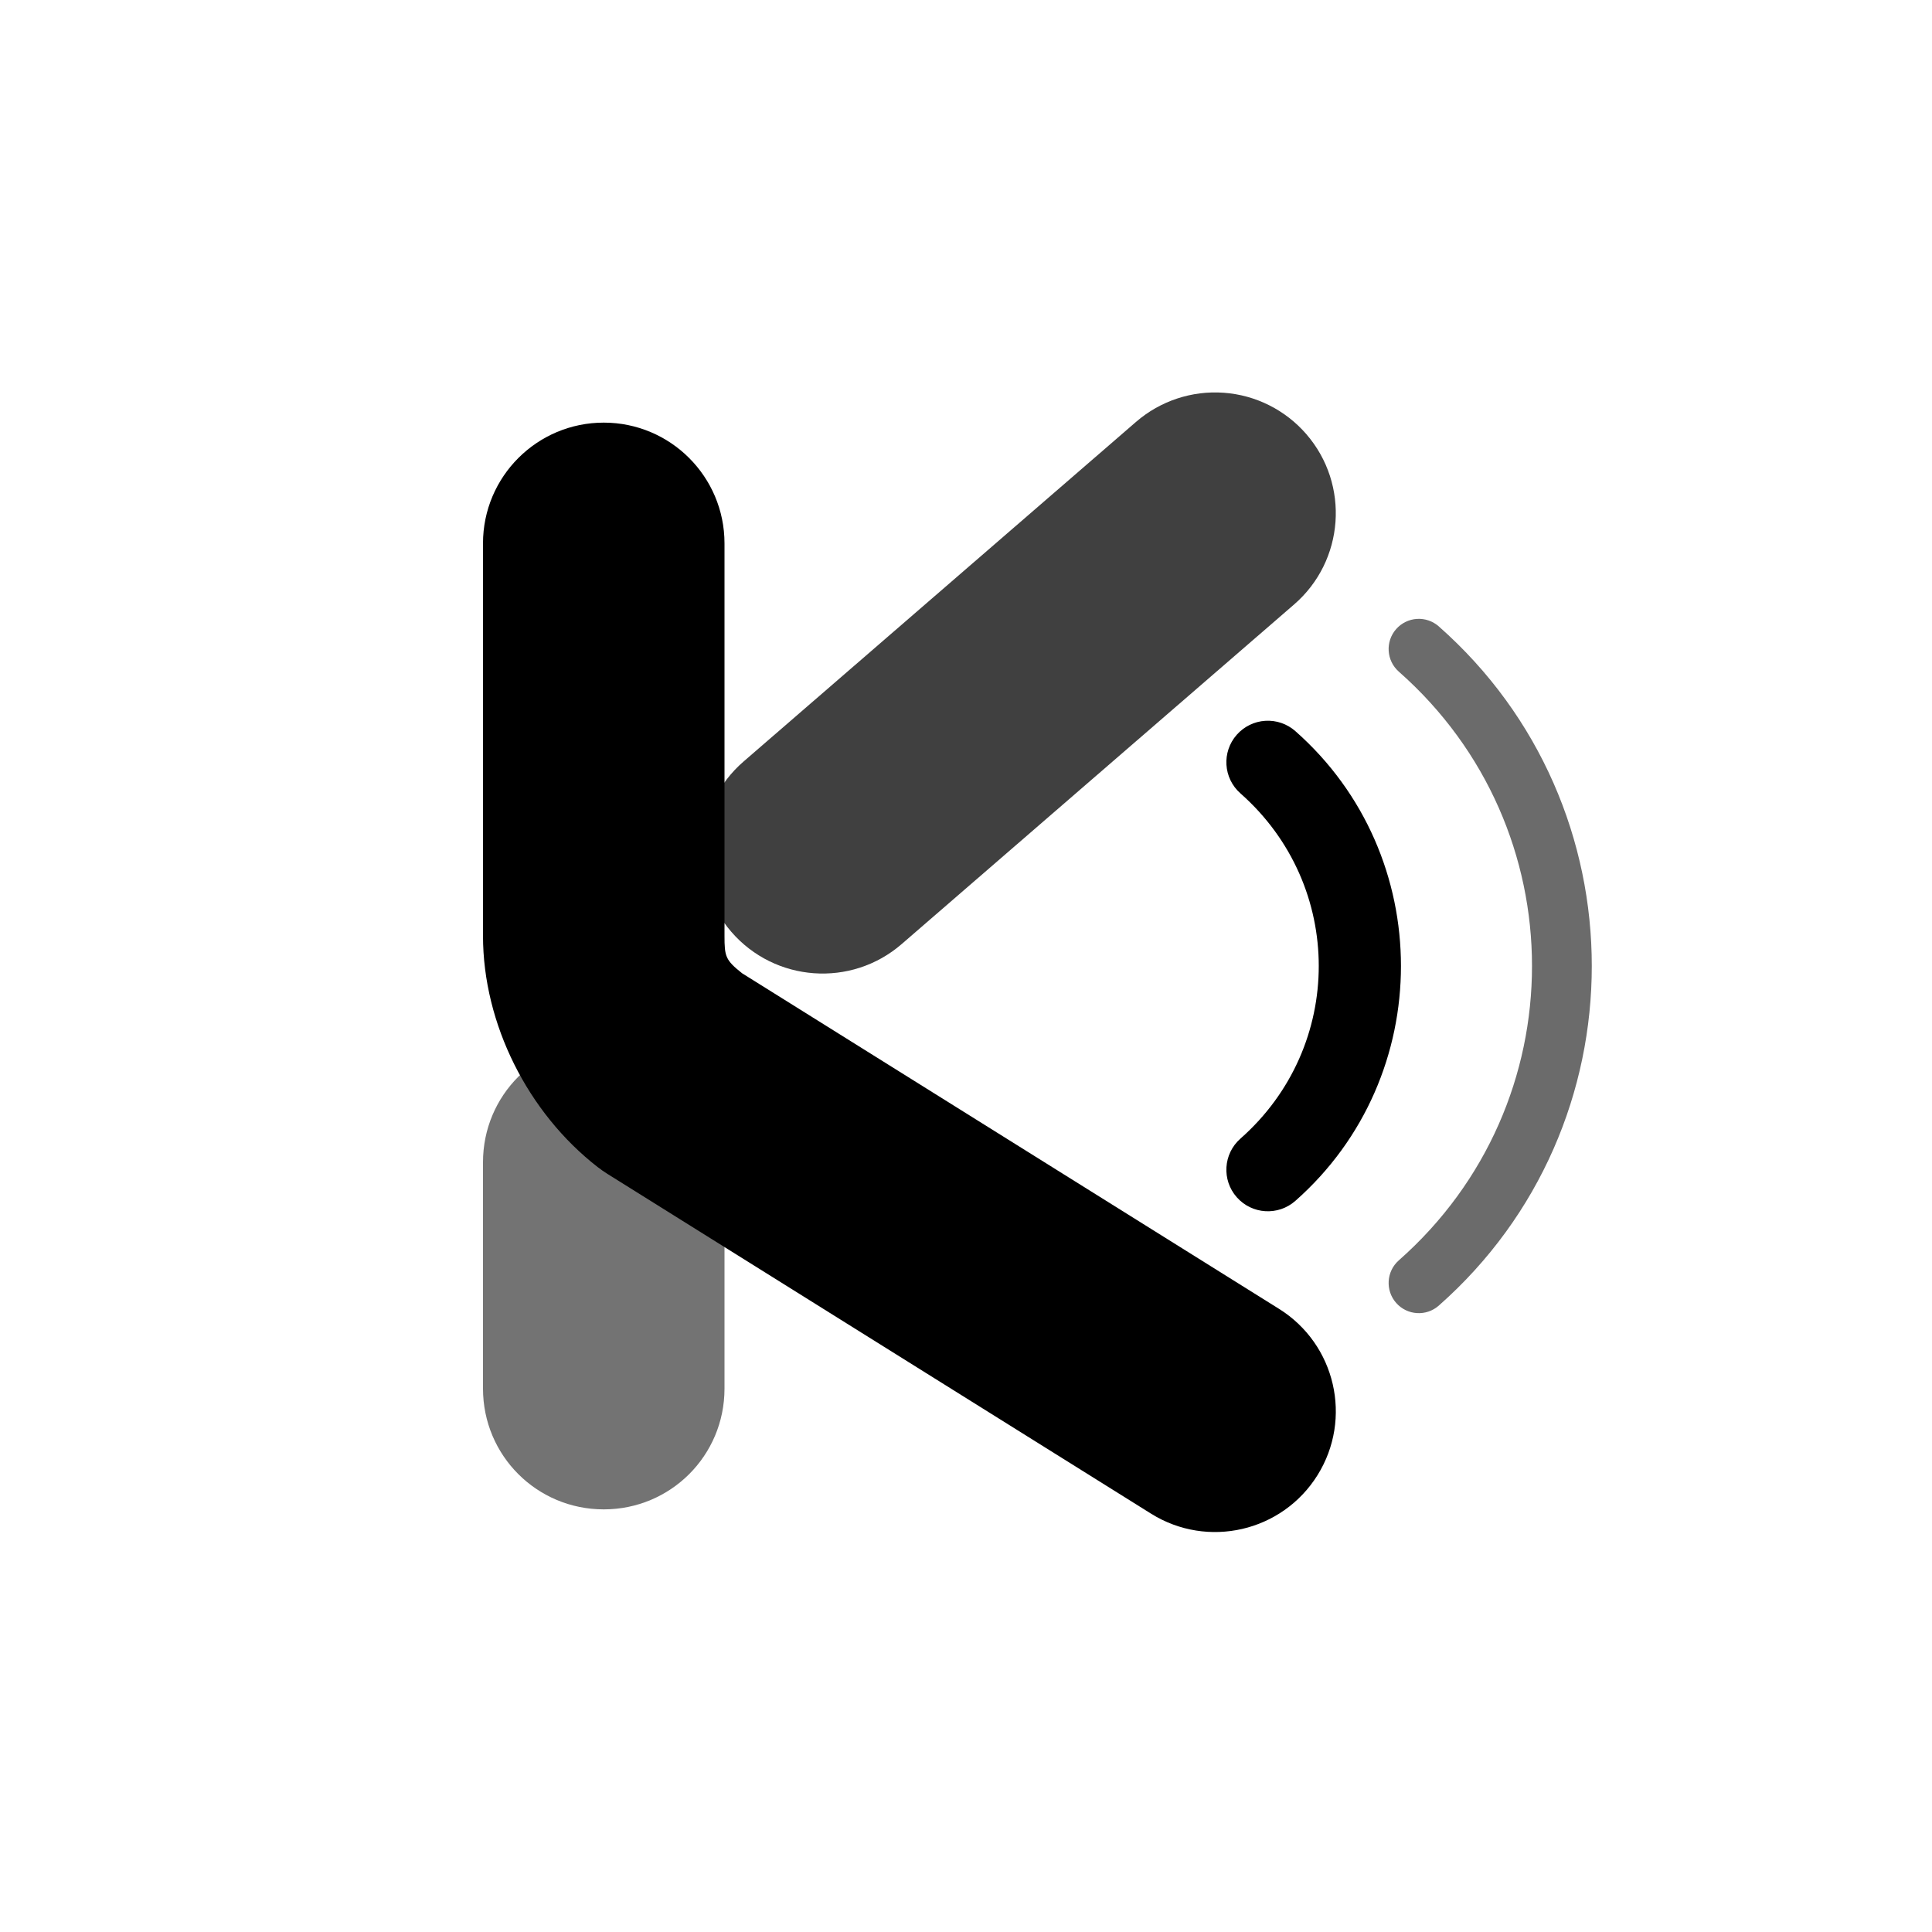
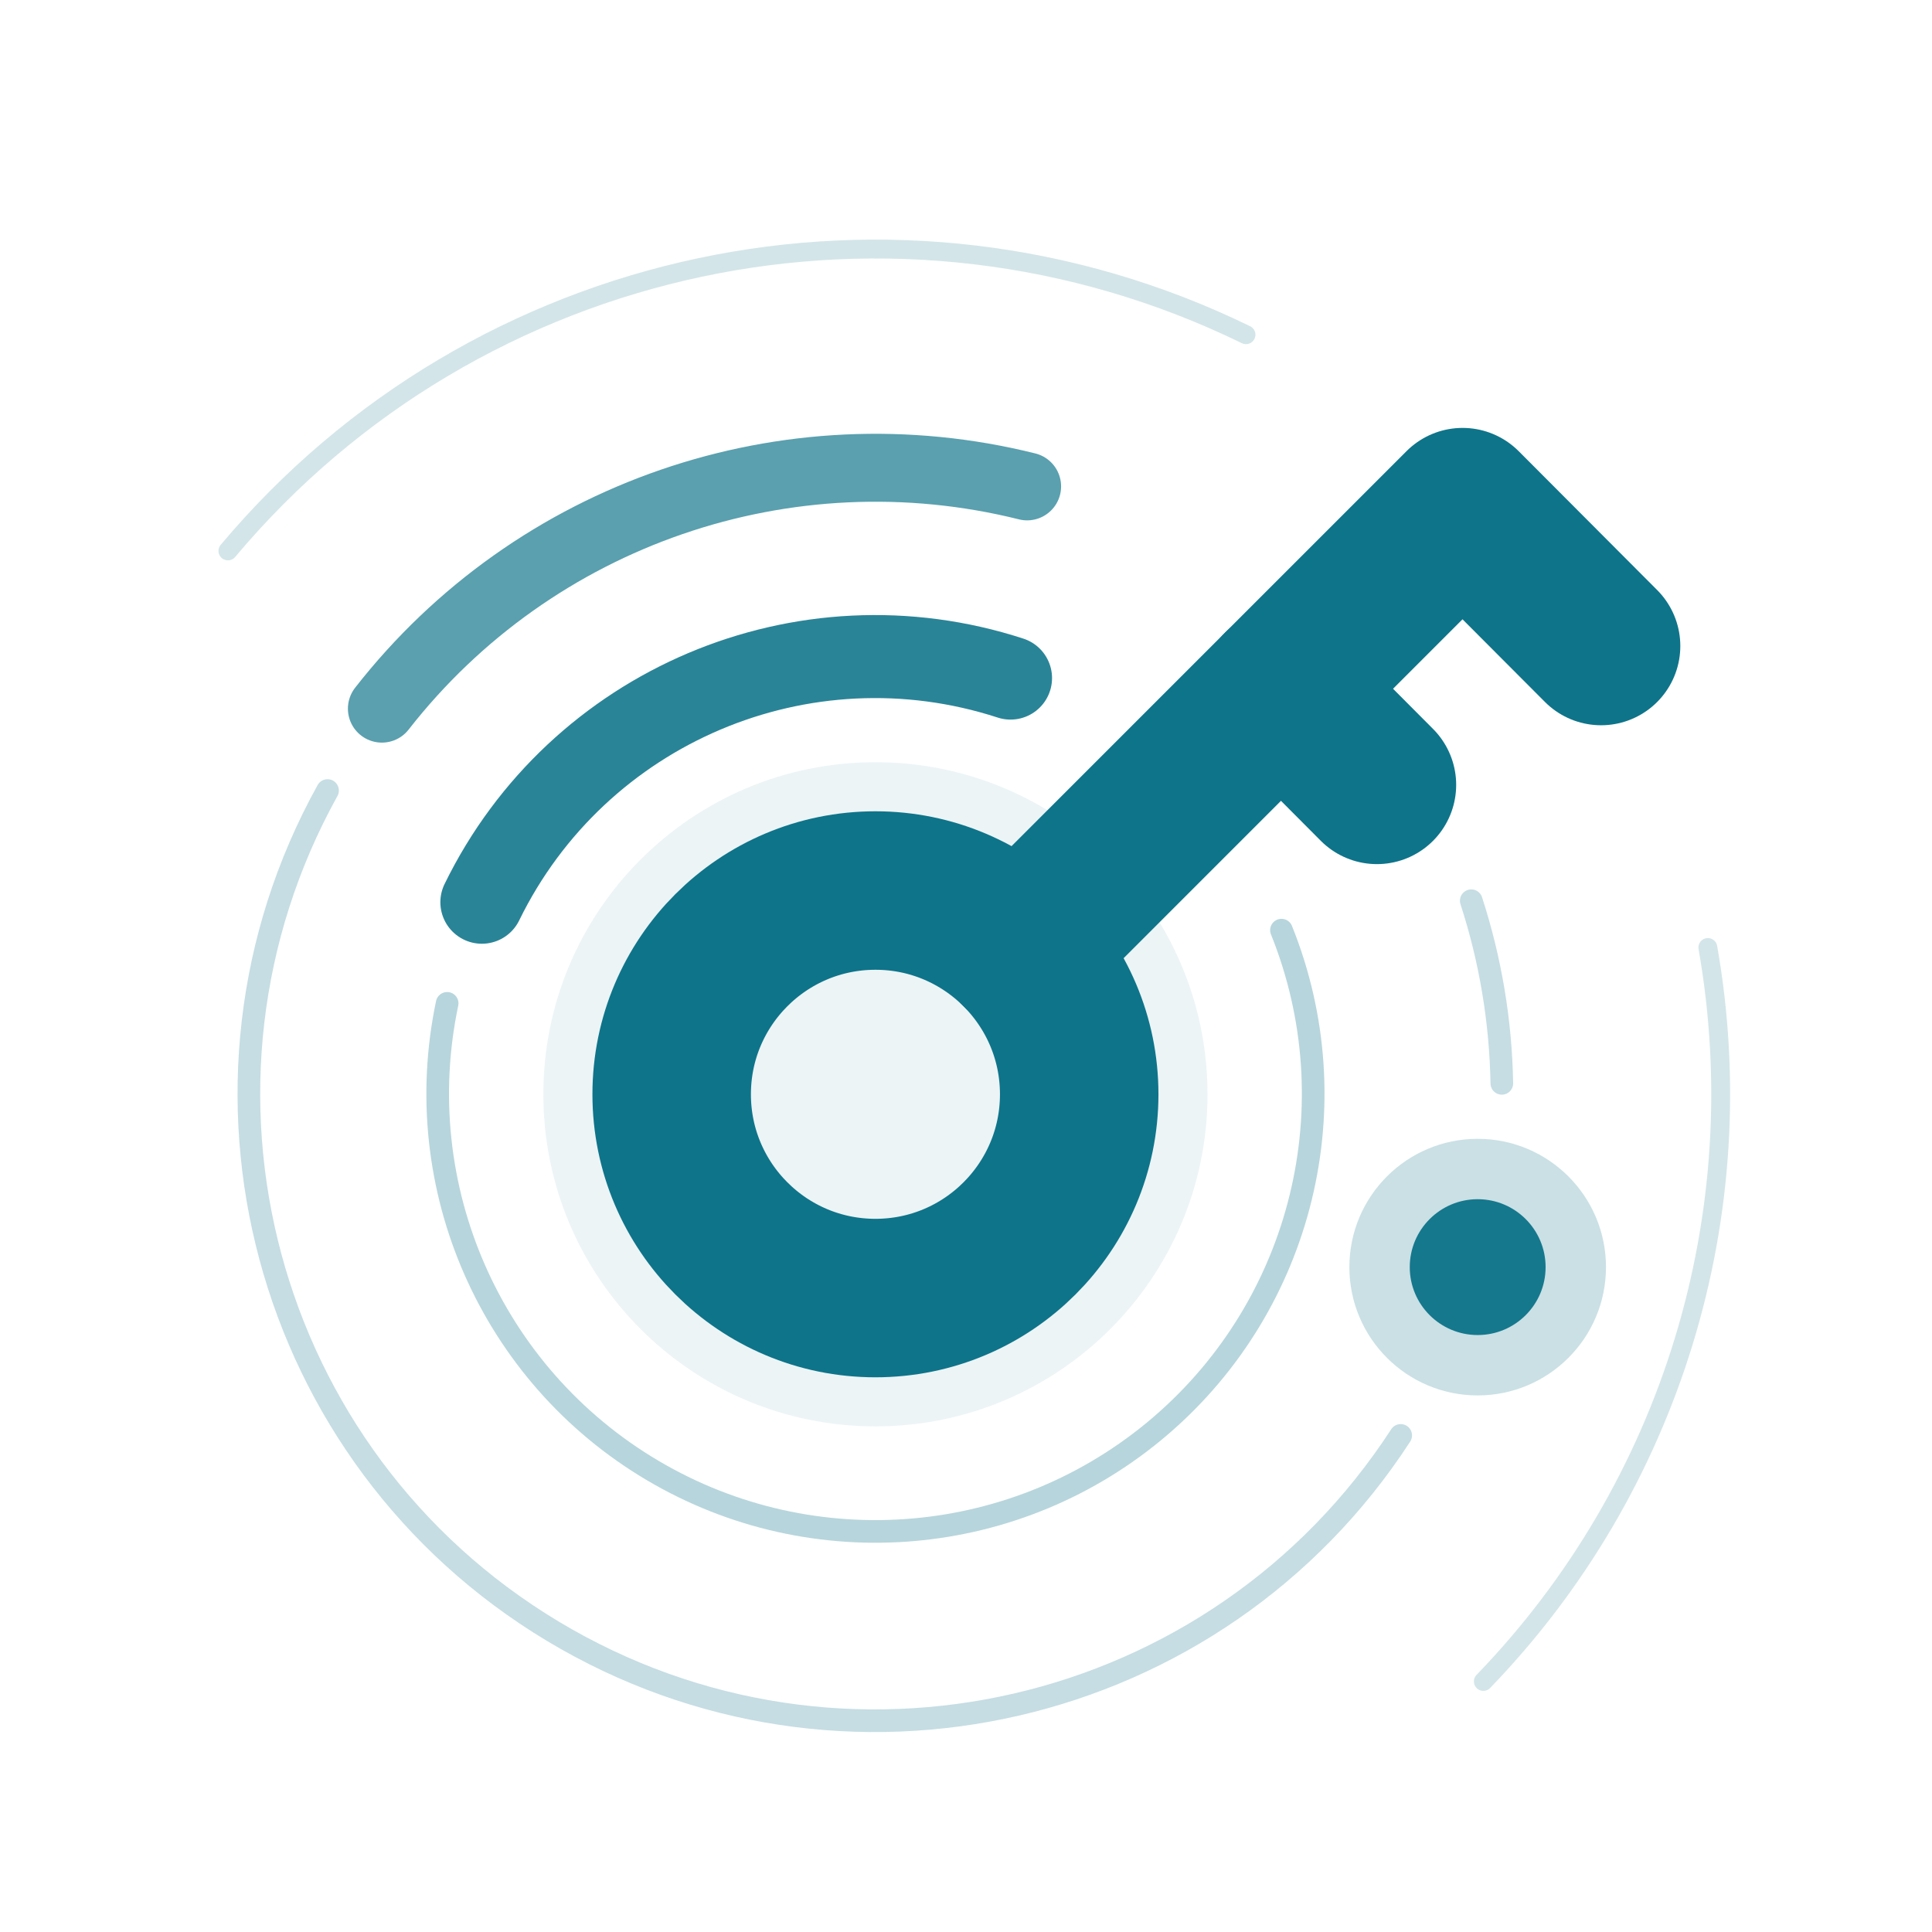
- <svg xmlns="http://www.w3.org/2000/svg" width="512" height="512" viewBox="0 0 512 512" role="img" aria-label="Keynear">
-   <style id="current-color-scheme" type="text/css">
-     .ColorScheme-Text { color: currentColor; }
+ <svg xmlns="http://www.w3.org/2000/svg" width="512" height="512" viewBox="0 0 512 512" role="img" aria-label="Keynear symbolic mark" class="kn-symbolic">
+   <style>
+     /* Matches Keynear's --kn-brand-ink token when viewed standalone; inherits currentColor when inlined */
+     .kn-symbolic { color: #0E748A; }
+     @media (prefers-color-scheme: dark) {
+       .kn-symbolic { color: #4ABBD5; }
+     }
  </style>
-   <path class="ColorScheme-Text" fill="currentColor" opacity="0.55" d="m 160,276 c 17.728,0 32,14.272 32,32 v 60 c 0,17.728 -14.272,32 -32,32 -17.728,0 -32,-14.272 -32,-32 v -60 c 0,-17.728 14.272,-32 32,-32 z" />
-   <path class="ColorScheme-Text" fill="currentColor" opacity="0.75" d="m 324.303,104.082 a 32,32 0 0 0 -23.242,7.721 l -104,90 a 32,32 0 0 0 -3.258,45.137 32,32 0 0 0 45.137,3.258 l 104,-90 a 32,32 0 0 0 3.258,-45.137 32,32 0 0 0 -21.895,-10.979 z" />
-   <path class="ColorScheme-Text" fill="currentColor" d="m 160,112 a 32,32 0 0 0 -32,32 v 104 c 0,23.394 11.942,46.939 30.354,61.26 a 32.003,32.003 0 0 0 2.686,1.877 l 144,90 a 32,32 0 0 0 44.098,-10.176 32,32 0 0 0 -10.176,-44.098 L 196.658,257.924 C 192.246,254.407 192,253.486 192,248 V 144 a 32,32 0 0 0 -32,-32 z" />
-   <path class="ColorScheme-Text" fill="currentColor" d="m 335.311,191.021 a 11,11 0 0 0 -7.561,3.703 11,11 0 0 0 0.975,15.525 c 27.679,24.41 27.679,67.09 0,91.5 A 11,11 0 0 0 327.75,317.275 11,11 0 0 0 343.275,318.25 c 37.325,-32.918 37.325,-91.582 0,-124.5 a 11,11 0 0 0 -7.965,-2.729 z" />
-   <path class="ColorScheme-Text" fill="currentColor" opacity="0.58" d="M 375.498,164.016 A 8,8 0 0 0 370,166.709 8,8 0 0 0 370.709,178 c 47.051,41.495 47.051,114.505 0,156 A 8,8 0 0 0 370,345.291 8,8 0 0 0 381.291,346 c 54.066,-47.682 54.066,-132.318 0,-180 a 8,8 0 0 0 -5.793,-1.984 z" />
+   <circle cx="232" cy="290" r="88" fill="currentColor" fill-opacity="0.08" />
+   <g fill="none" stroke="currentColor" stroke-linecap="round">
+     <path d="M 60.4 146.0 A 224 224 0 0 1 330.2 88.7" stroke-width="5" stroke-opacity="0.18" />
+     <path d="M 452.6 251.1 A 224 224 0 0 1 393.1 445.6" stroke-width="5" stroke-opacity="0.18" />
+     <path d="M 389.9 238.7 A 166 166 0 0 1 398.0 287.1" stroke-width="6" stroke-opacity="0.24" />
+     <path d="M 371.2 380.4 A 166 166 0 0 1 86.8 209.5" stroke-width="6" stroke-opacity="0.24" />
+     <path d="M 339.6 246.5 A 116 116 0 1 1 118.5 265.9" stroke-width="6" stroke-opacity="0.30" />
+   </g>
+   <g fill="none" stroke="currentColor" stroke-linecap="round">
+     <path d="M 101.2 187.8 A 166 166 0 0 1 272.2 128.9" stroke-width="18" stroke-opacity="0.68" />
+     <path d="M 127.7 239.1 A 116 116 0 0 1 267.8 179.7" stroke-width="22" stroke-opacity="0.88" />
+   </g>
+   <circle cx="391.6" cy="335.8" r="34" fill="currentColor" fill-opacity="0.22" />
+   <circle cx="391.6" cy="335.8" r="18" fill="currentColor" fill-opacity="0.96" />
+   <g fill="none" stroke="currentColor" stroke-width="42" stroke-linecap="round" stroke-linejoin="round">
+     <circle cx="232" cy="290" r="54" />
+     <path d="M 270.2 251.8 L 387.6 134.4 L 424.3 171.2" />
+     <path d="M 339.5 182.5 L 364.9 208.0" />
+   </g>
</svg>
